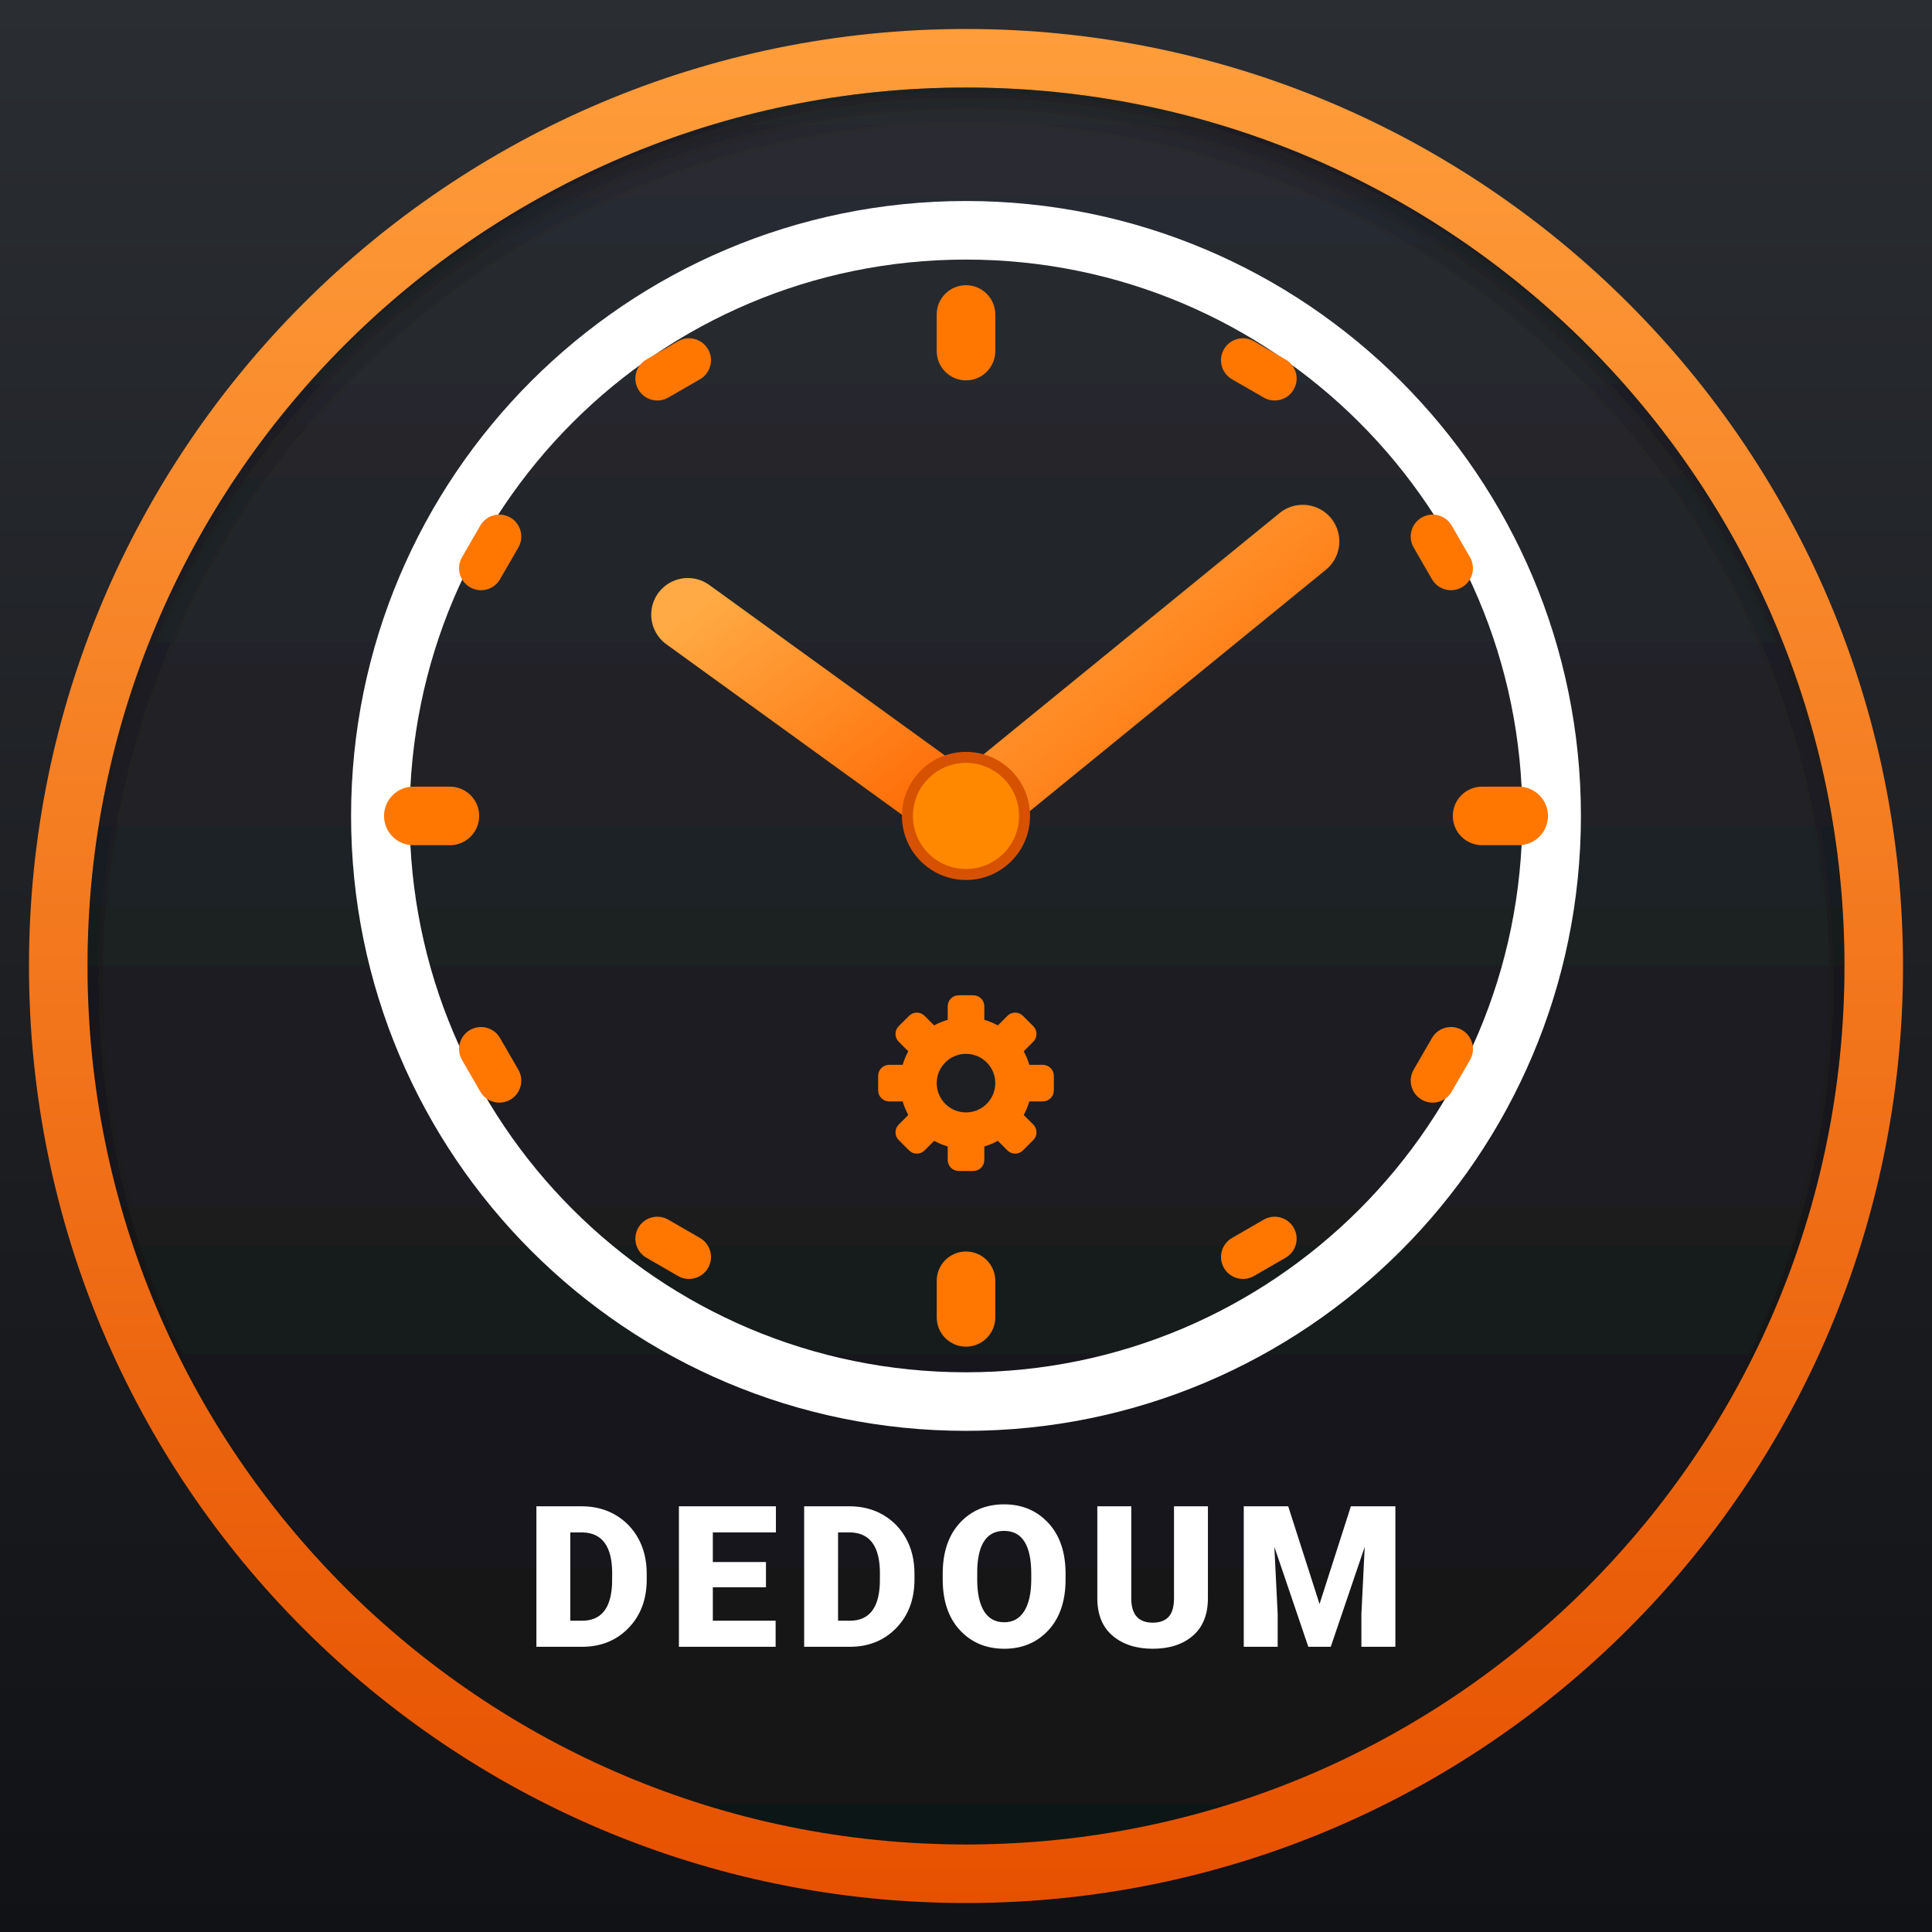
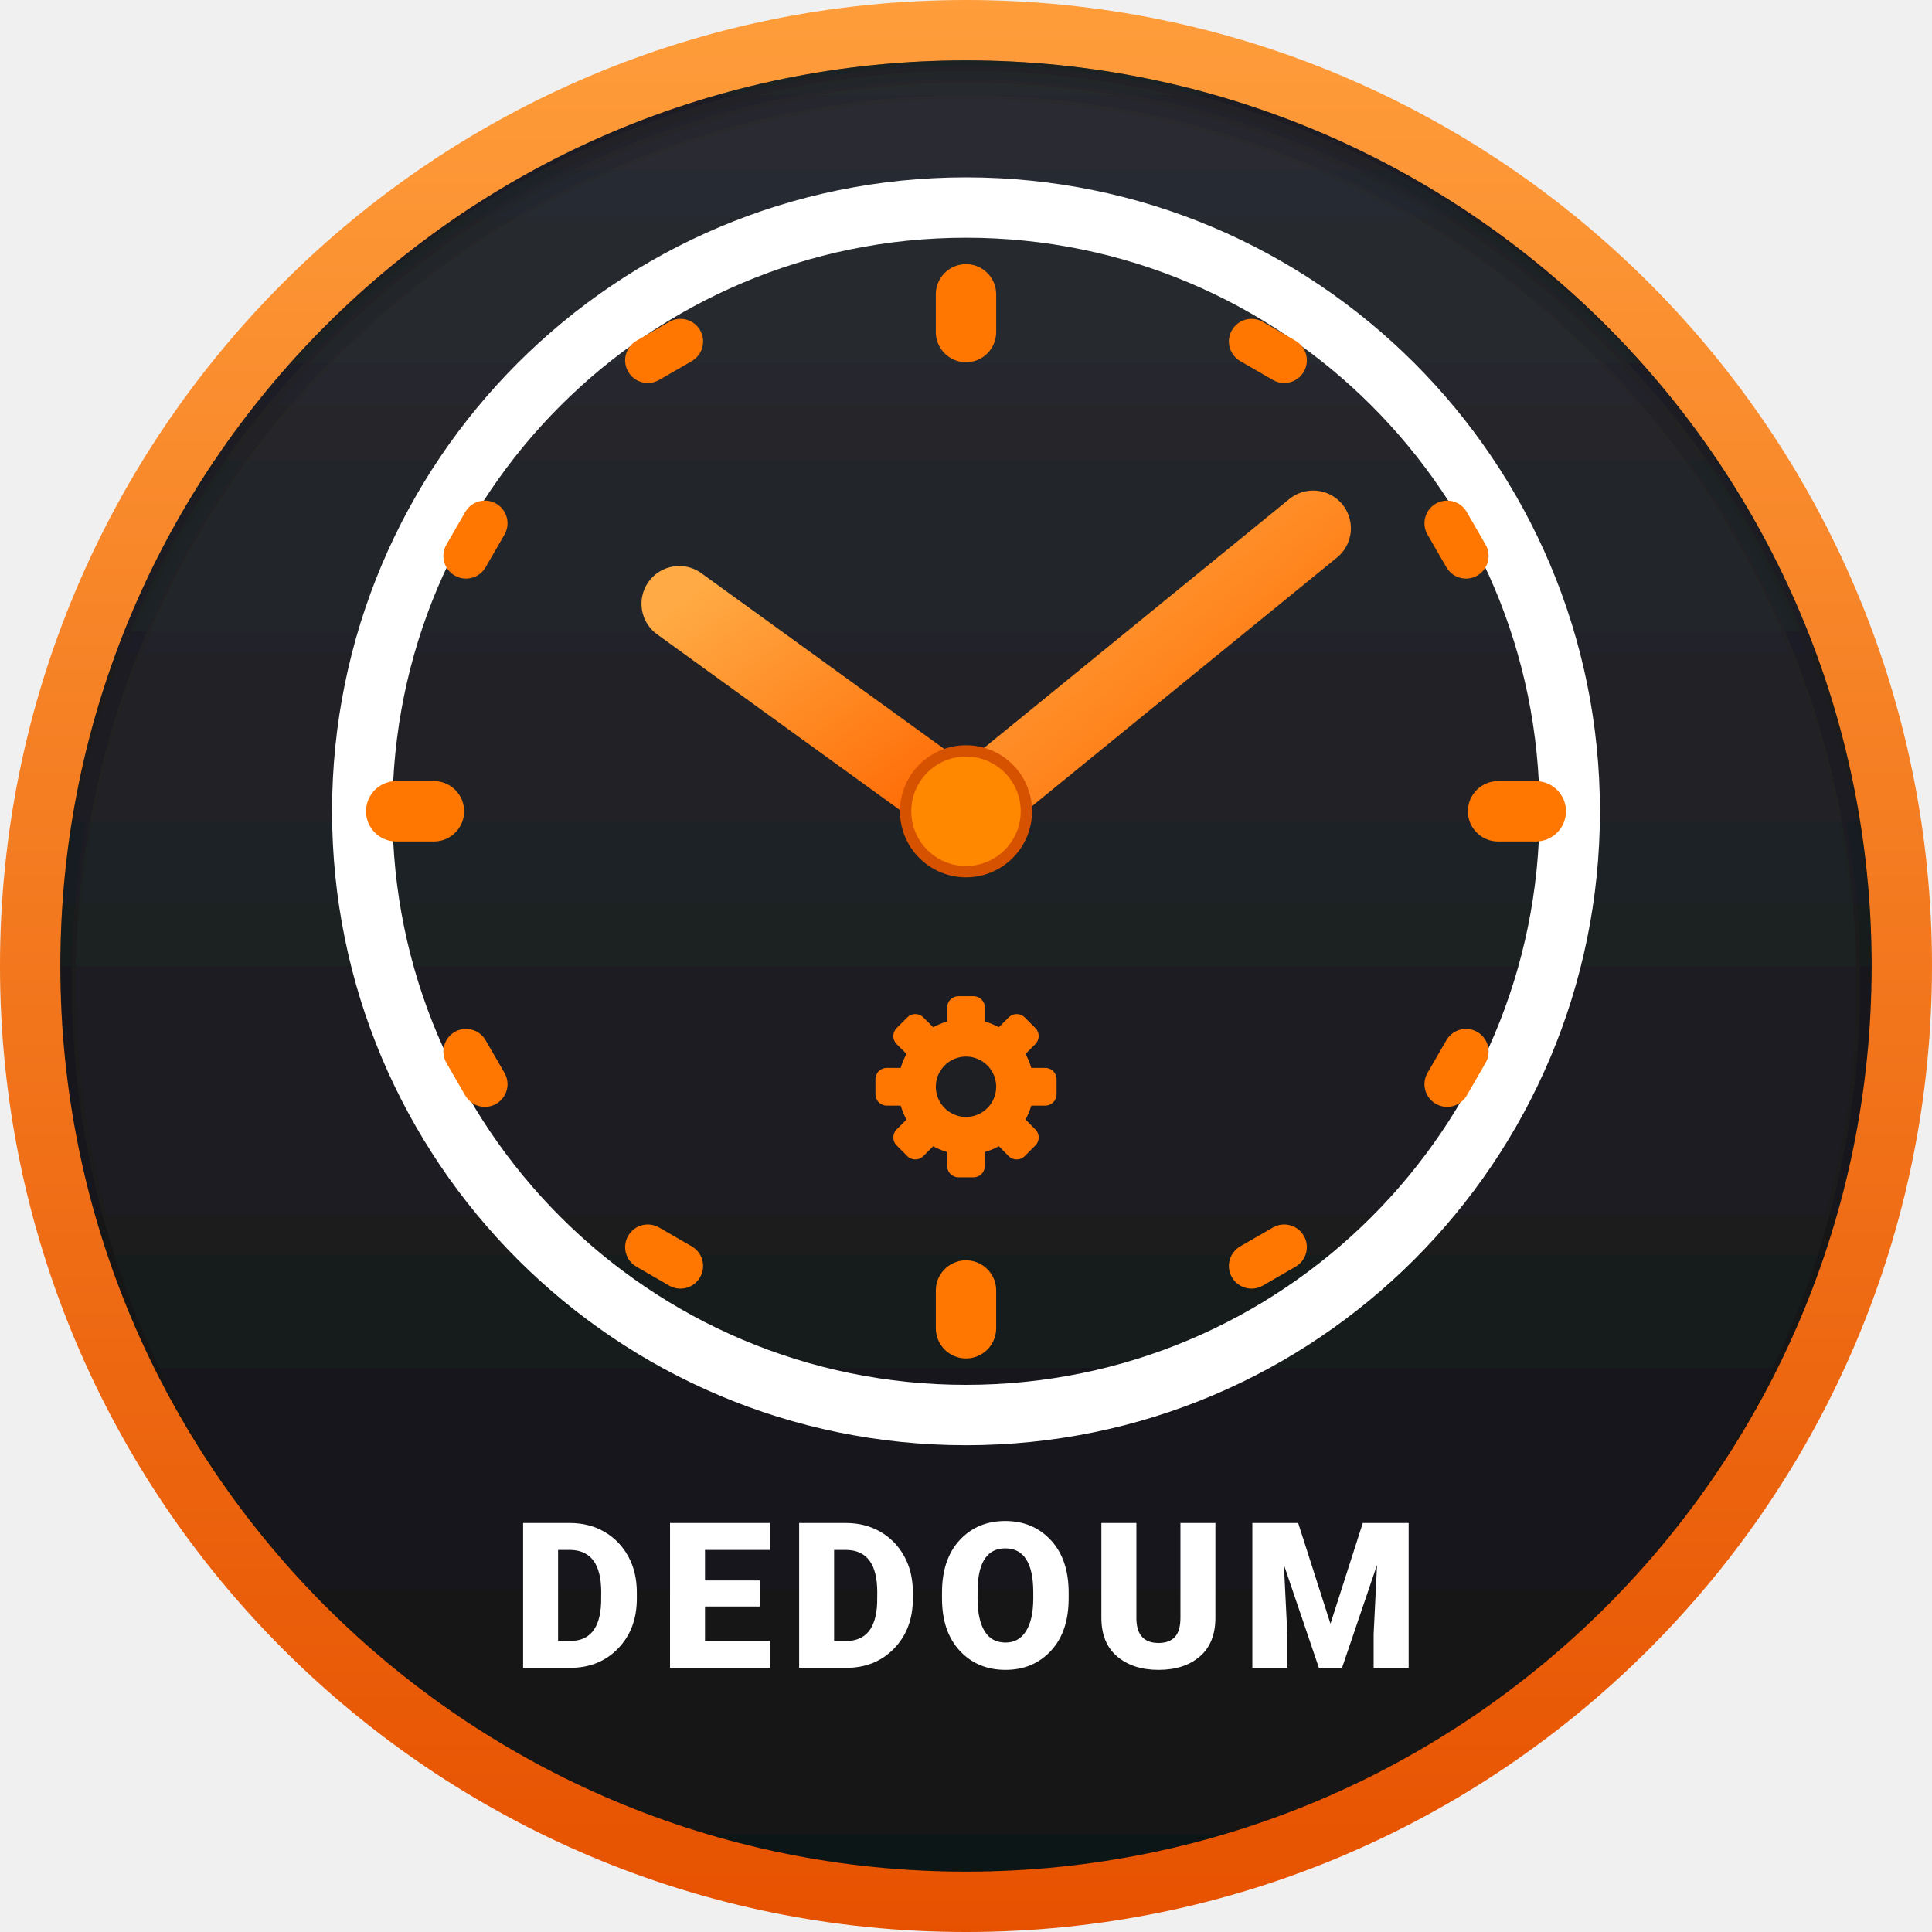
<svg xmlns="http://www.w3.org/2000/svg" viewBox="0 0 512 512" width="100%" height="100%">
  <defs>
    <linearGradient id="orange-border" x1="0%" y1="0%" x2="0%" y2="100%">
      <stop offset="0%" stop-color="#ff9d3b" />
      <stop offset="100%" stop-color="#e65100" />
    </linearGradient>
    <linearGradient id="bg-gradient" x1="0%" y1="0%" x2="0%" y2="100%">
      <stop offset="0%" stop-color="#2a2d32" />
      <stop offset="100%" stop-color="#111215" />
    </linearGradient>
    <linearGradient id="orange-needle" x1="0%" y1="0%" x2="100%" y2="100%">
      <stop offset="0%" stop-color="#ffaa44" />
      <stop offset="100%" stop-color="#ff6600" />
    </linearGradient>
    <filter id="inner-shadow" x="-20%" y="-20%" width="140%" height="140%">
      <feOffset dx="0" dy="4" />
      <feGaussianBlur stdDeviation="5" result="offset-blur" />
      <feComposite operator="out" in="SourceGraphic" in2="offset-blur" result="inverse" />
      <feFlood flood-color="#000" flood-opacity="0.6" result="color" />
      <feComposite operator="in" in="color" in2="inverse" result="shadow" />
      <feComposite operator="over" in="shadow" in2="SourceGraphic" />
    </filter>
  </defs>
-   <rect width="512" height="512" fill="url(#bg-gradient)" />
-   <g transform="translate(256, 256) scale(0.97) translate(-256, -256)">
+   <g transform="translate(256, 256) scale(1) translate(-256, -256)">
    <circle cx="256" cy="256" r="256" fill="url(#orange-border)" />
    <circle cx="256" cy="256" r="240" fill="url(#bg-gradient)" filter="url(#inner-shadow)" />
    <circle cx="256" cy="215" r="160" fill="none" stroke="#ffffff" stroke-width="16" />
    <rect x="248" y="70" width="16" height="26" rx="8" fill="#ff7700" />
    <rect x="389" y="207" width="26" height="16" rx="8" fill="#ff7700" />
    <rect x="248" y="334" width="16" height="26" rx="8" fill="#ff7700" />
    <rect x="97" y="207" width="26" height="16" rx="8" fill="#ff7700" />
    <rect x="325" y="87" width="22" height="12" rx="6" fill="#ff7700" transform="rotate(30 336 93)" />
    <rect x="375" y="137" width="22" height="12" rx="6" fill="#ff7700" transform="rotate(60 386 143)" />
    <rect x="375" y="277" width="22" height="12" rx="6" fill="#ff7700" transform="rotate(120 386 283)" />
    <rect x="325" y="327" width="22" height="12" rx="6" fill="#ff7700" transform="rotate(150 336 333)" />
    <rect x="165" y="327" width="22" height="12" rx="6" fill="#ff7700" transform="rotate(210 176 333)" />
    <rect x="115" y="277" width="22" height="12" rx="6" fill="#ff7700" transform="rotate(240 126 283)" />
    <rect x="115" y="137" width="22" height="12" rx="6" fill="#ff7700" transform="rotate(300 126 143)" />
    <rect x="165" y="87" width="22" height="12" rx="6" fill="#ff7700" transform="rotate(330 176 93)" />
    <line x1="256" y1="215" x2="180" y2="160" stroke="url(#orange-needle)" stroke-width="20" stroke-linecap="round" />
    <line x1="256" y1="215" x2="348" y2="140" stroke="url(#orange-needle)" stroke-width="20" stroke-linecap="round" />
    <circle cx="256" cy="215" r="16" fill="#ff8800" stroke="#d65100" stroke-width="3" />
    <g transform="translate(256, 288)">
      <rect x="-5" y="-24" width="10" height="48" rx="3" fill="#ff7700" />
      <rect x="-5" y="-24" width="10" height="48" rx="3" fill="#ff7700" transform="rotate(45)" />
      <rect x="-5" y="-24" width="10" height="48" rx="3" fill="#ff7700" transform="rotate(90)" />
      <rect x="-5" y="-24" width="10" height="48" rx="3" fill="#ff7700" transform="rotate(135)" />
      <circle cx="0" cy="0" r="18" fill="#ff7700" />
      <circle cx="0" cy="0" r="8" fill="#1d1f23" />
    </g>
    <text x="256" y="442" text-anchor="middle" font-family="'Segoe UI', Roboto, 'Helvetica Neue', Arial, sans-serif" font-weight="900" font-size="54" letter-spacing="4" fill="#ffffff">DEDOUM</text>
  </g>
</svg>
